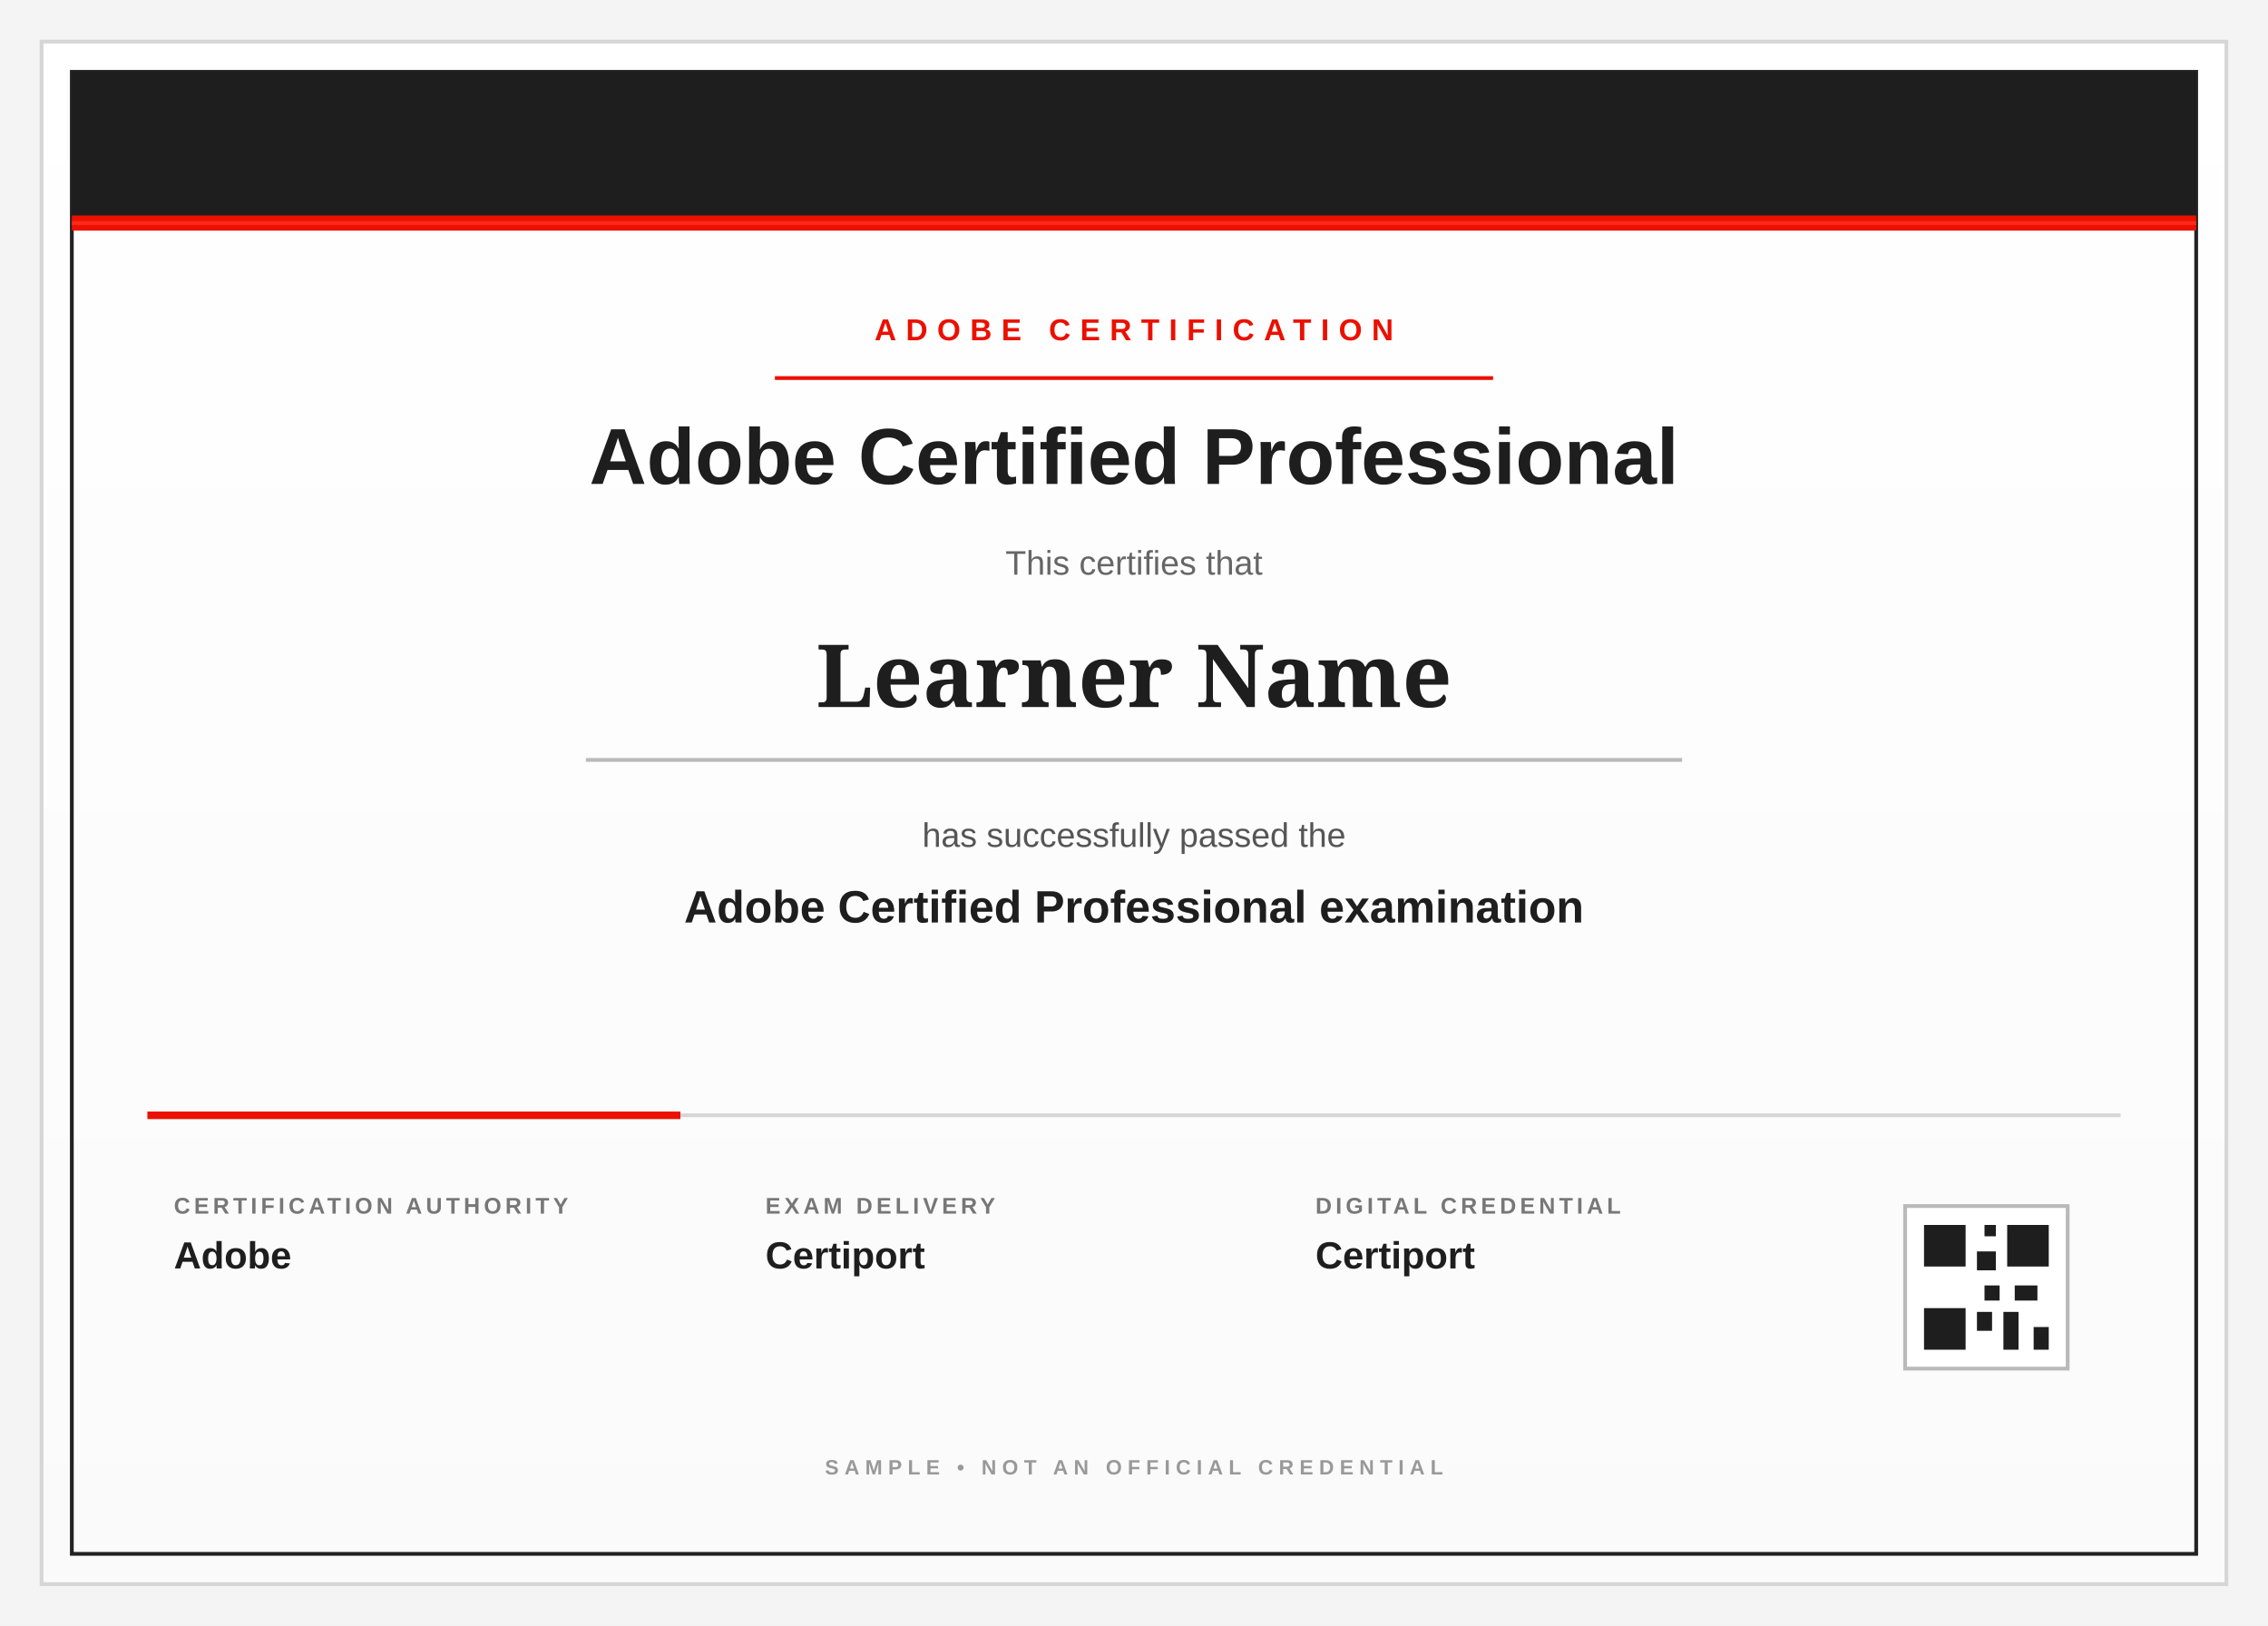
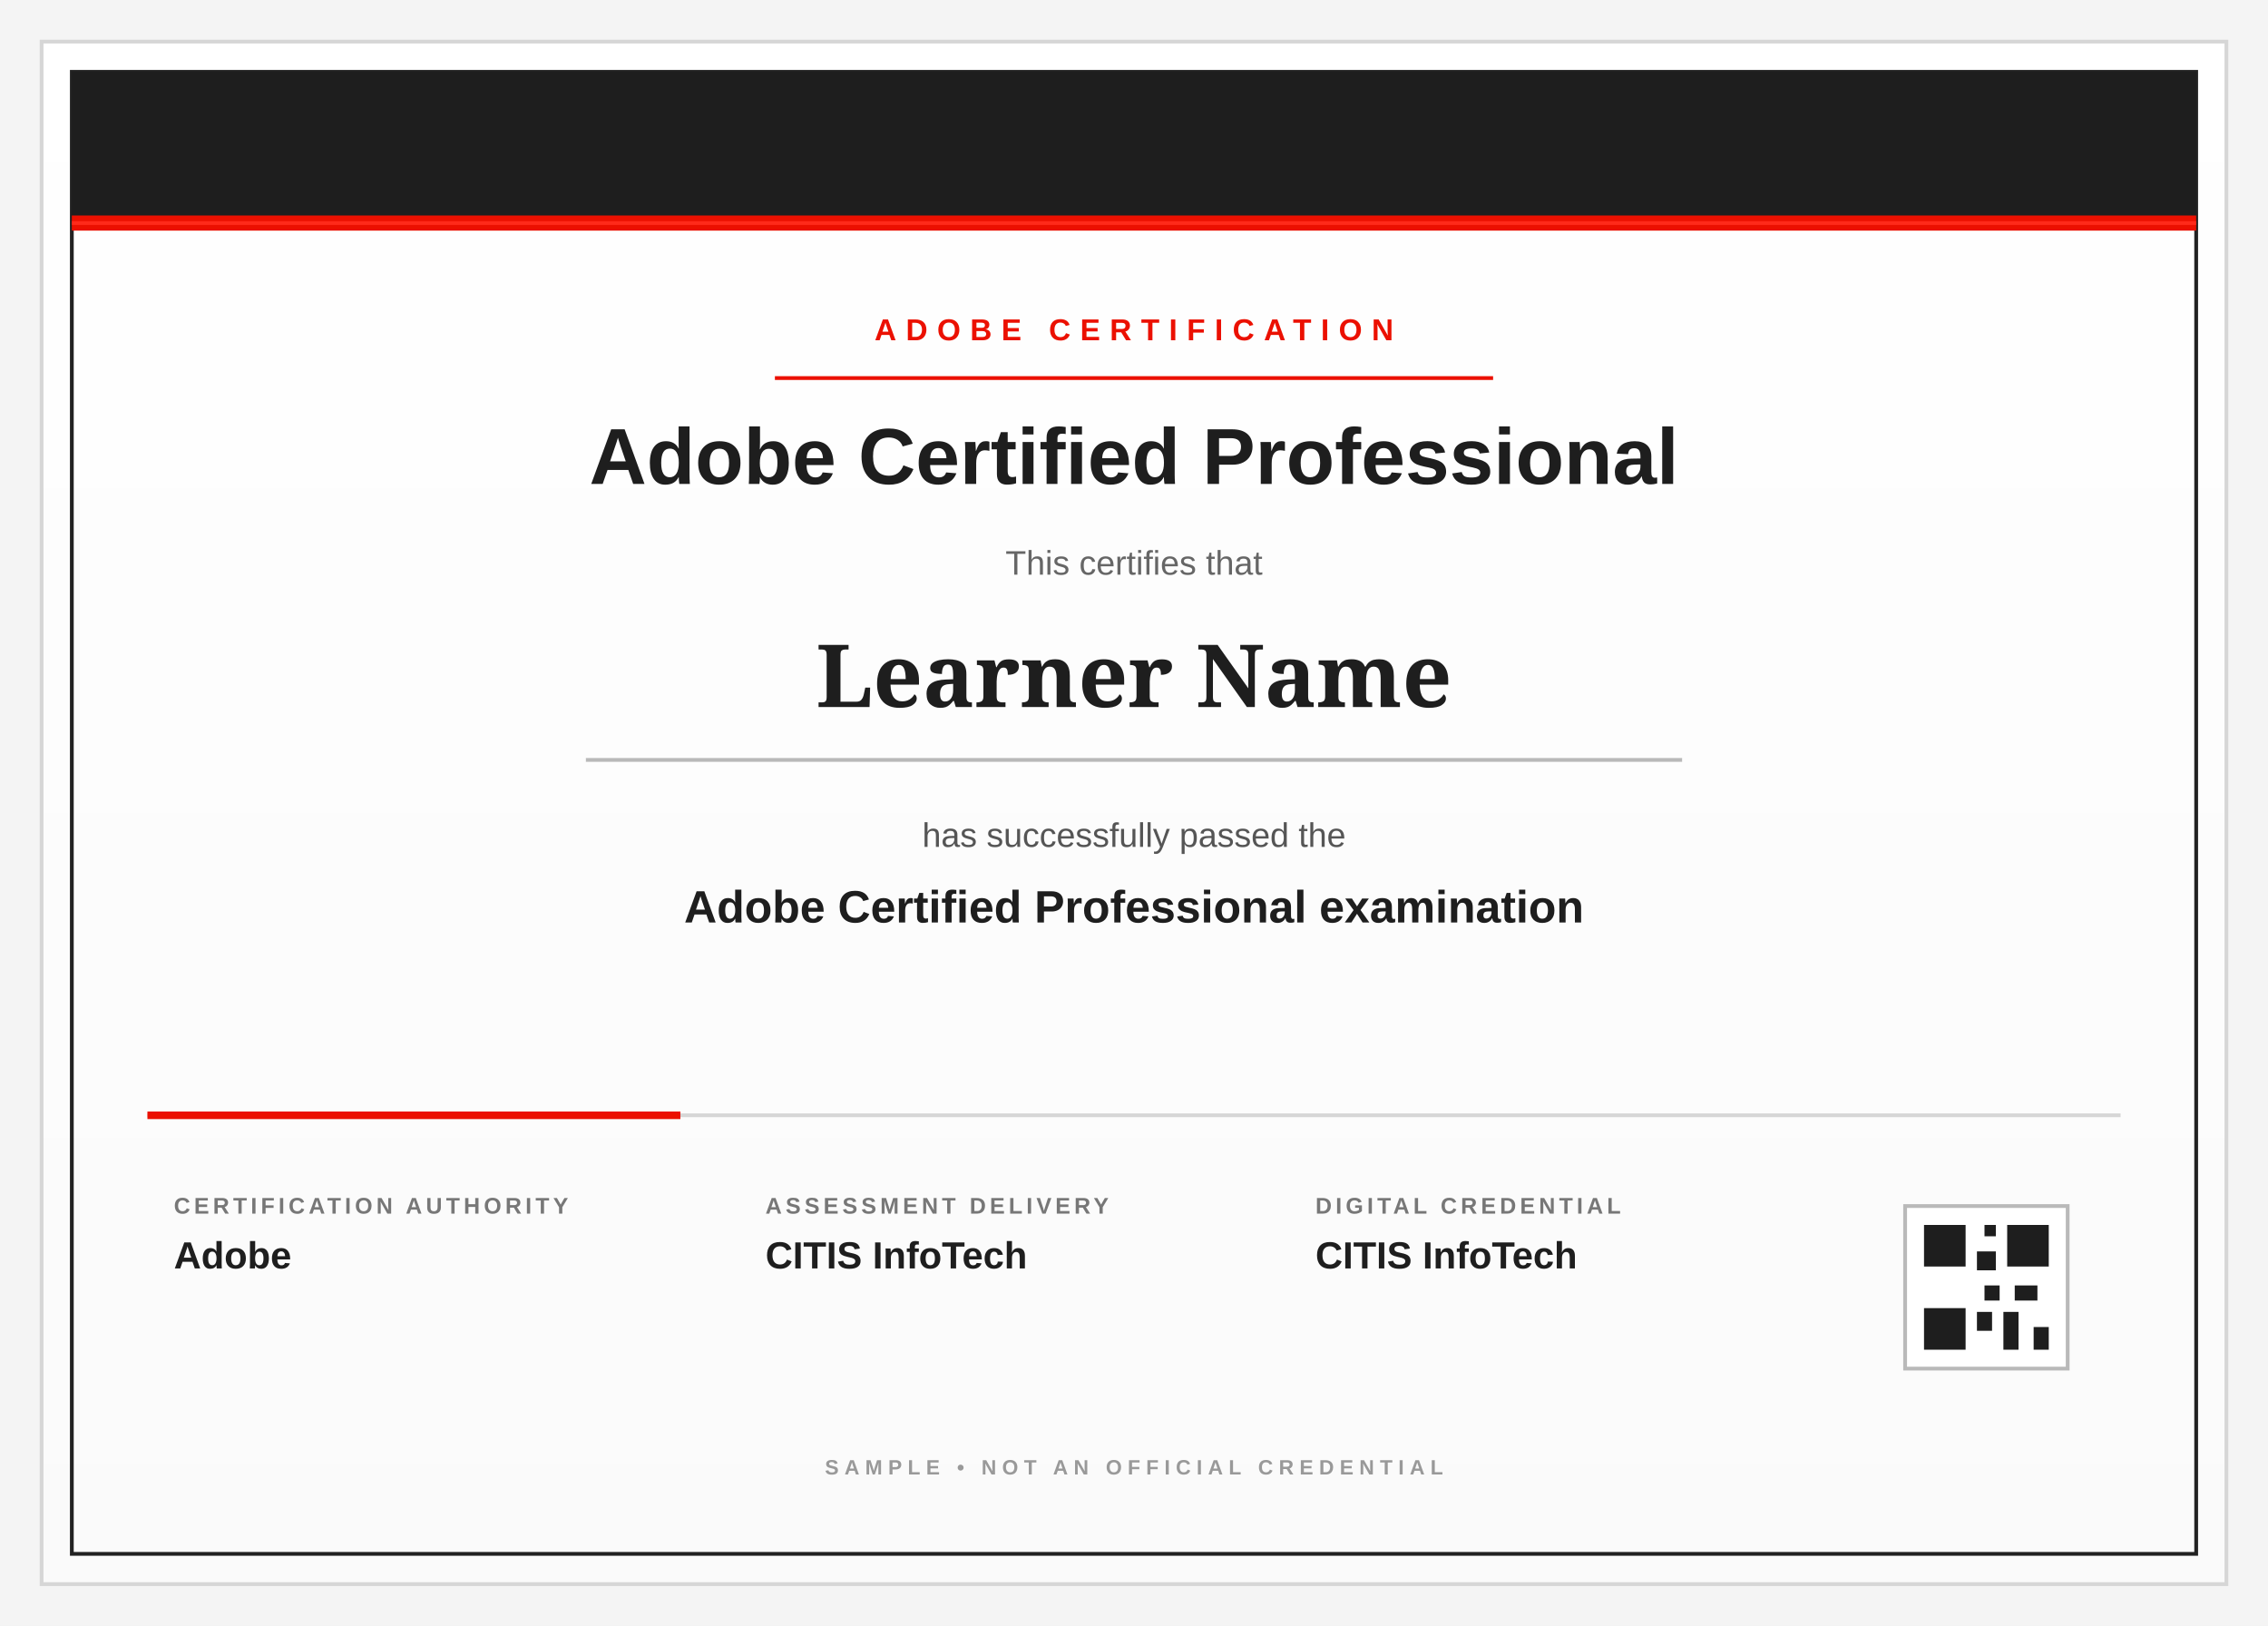
<svg xmlns="http://www.w3.org/2000/svg" width="1200" height="860" viewBox="0 0 1200 860" fill="none">
  <defs>
    <linearGradient id="paper" x1="600" y1="0" x2="600" y2="860" gradientUnits="userSpaceOnUse">
      <stop stop-color="#FFFFFF" />
      <stop offset="1" stop-color="#FAFAFA" />
    </linearGradient>
    <linearGradient id="red-rule" x1="170" y1="0" x2="1030" y2="0" gradientUnits="userSpaceOnUse">
      <stop stop-color="#EB1000" stop-opacity="0" />
      <stop offset="0.2" stop-color="#EB1000" />
      <stop offset="0.8" stop-color="#EB1000" />
      <stop offset="1" stop-color="#EB1000" stop-opacity="0" />
    </linearGradient>
  </defs>
  <rect width="1200" height="860" fill="#F4F4F4" />
  <rect x="22" y="22" width="1156" height="816" fill="url(#paper)" stroke="#D6D6D6" stroke-width="2" />
  <rect x="38" y="38" width="1124" height="784" stroke="#222222" stroke-width="2" />
  <path d="M38 38H1162V118H38V38Z" fill="#1E1E1E" />
  <path d="M38 118H1162" stroke="#EB1000" stroke-width="8" />
  <path d="M38 118H1162" stroke="#FF2A1A" stroke-width="2" />
  <text x="600" y="180" text-anchor="middle" fill="#EB1000" font-family="Arial, Helvetica, sans-serif" font-size="16" font-weight="700" letter-spacing="5">ADOBE CERTIFICATION</text>
  <path d="M410 200H790" stroke="url(#red-rule)" stroke-width="2" />
  <text x="600" y="256" text-anchor="middle" fill="#1E1E1E" font-family="Arial, Helvetica, sans-serif" font-size="42" font-weight="700">Adobe Certified Professional</text>
  <text x="600" y="304" text-anchor="middle" fill="#666666" font-family="Arial, Helvetica, sans-serif" font-size="18">This certifies that</text>
  <text x="600" y="374" text-anchor="middle" fill="#1E1E1E" font-family="Georgia, serif" font-size="46" font-weight="700">Learner Name</text>
  <path d="M310 402H890" stroke="#B9B9B9" stroke-width="2" />
  <text x="600" y="448" text-anchor="middle" fill="#555555" font-family="Arial, Helvetica, sans-serif" font-size="18">has successfully passed the</text>
  <text x="600" y="488" text-anchor="middle" fill="#1E1E1E" font-family="Arial, Helvetica, sans-serif" font-size="24" font-weight="700">Adobe Certified Professional examination</text>
  <path d="M78 590H1122" stroke="#D6D6D6" stroke-width="2" />
  <path d="M78 590H360" stroke="#EB1000" stroke-width="4" />
  <g transform="translate(92 642)">
    <text fill="#777777" font-family="Arial, Helvetica, sans-serif" font-size="12" font-weight="700" letter-spacing="2">CERTIFICATION AUTHORITY</text>
    <text y="29" fill="#1E1E1E" font-family="Arial, Helvetica, sans-serif" font-size="20" font-weight="700">Adobe</text>
  </g>
  <g transform="translate(405 642)">
-     <text fill="#777777" font-family="Arial, Helvetica, sans-serif" font-size="12" font-weight="700" letter-spacing="2">EXAM DELIVERY</text>
-     <text y="29" fill="#1E1E1E" font-family="Arial, Helvetica, sans-serif" font-size="20" font-weight="700">Certiport</text>
+     <text fill="#777777" font-family="Arial, Helvetica, sans-serif" font-size="12" font-weight="700" letter-spacing="2">ASSESSMENT DELIVERY</text>
+     <text y="29" fill="#1E1E1E" font-family="Arial, Helvetica, sans-serif" font-size="20" font-weight="700">CITIS InfoTech</text>
  </g>
  <g transform="translate(696 642)">
    <text fill="#777777" font-family="Arial, Helvetica, sans-serif" font-size="12" font-weight="700" letter-spacing="2">DIGITAL CREDENTIAL</text>
-     <text y="29" fill="#1E1E1E" font-family="Arial, Helvetica, sans-serif" font-size="20" font-weight="700">Certiport</text>
+     <text y="29" fill="#1E1E1E" font-family="Arial, Helvetica, sans-serif" font-size="20" font-weight="700">CITIS InfoTech</text>
  </g>
  <g transform="translate(1008 638)">
    <rect width="86" height="86" fill="#FFFFFF" stroke="#B9B9B9" stroke-width="2" />
    <path d="M10 10H32V32H10V10ZM54 10H76V32H54V10ZM10 54H32V76H10V54ZM42 10H48V16H42V10ZM38 24H48V34H38V24ZM58 42H70V50H58V42ZM38 56H46V66H38V56ZM52 56H60V76H52V56ZM68 64H76V76H68V64ZM42 42H50V50H42V42Z" fill="#1E1E1E" />
  </g>
  <text x="600" y="780" text-anchor="middle" fill="#999999" font-family="Arial, Helvetica, sans-serif" font-size="11" font-weight="700" letter-spacing="3">SAMPLE • NOT AN OFFICIAL CREDENTIAL</text>
</svg>
